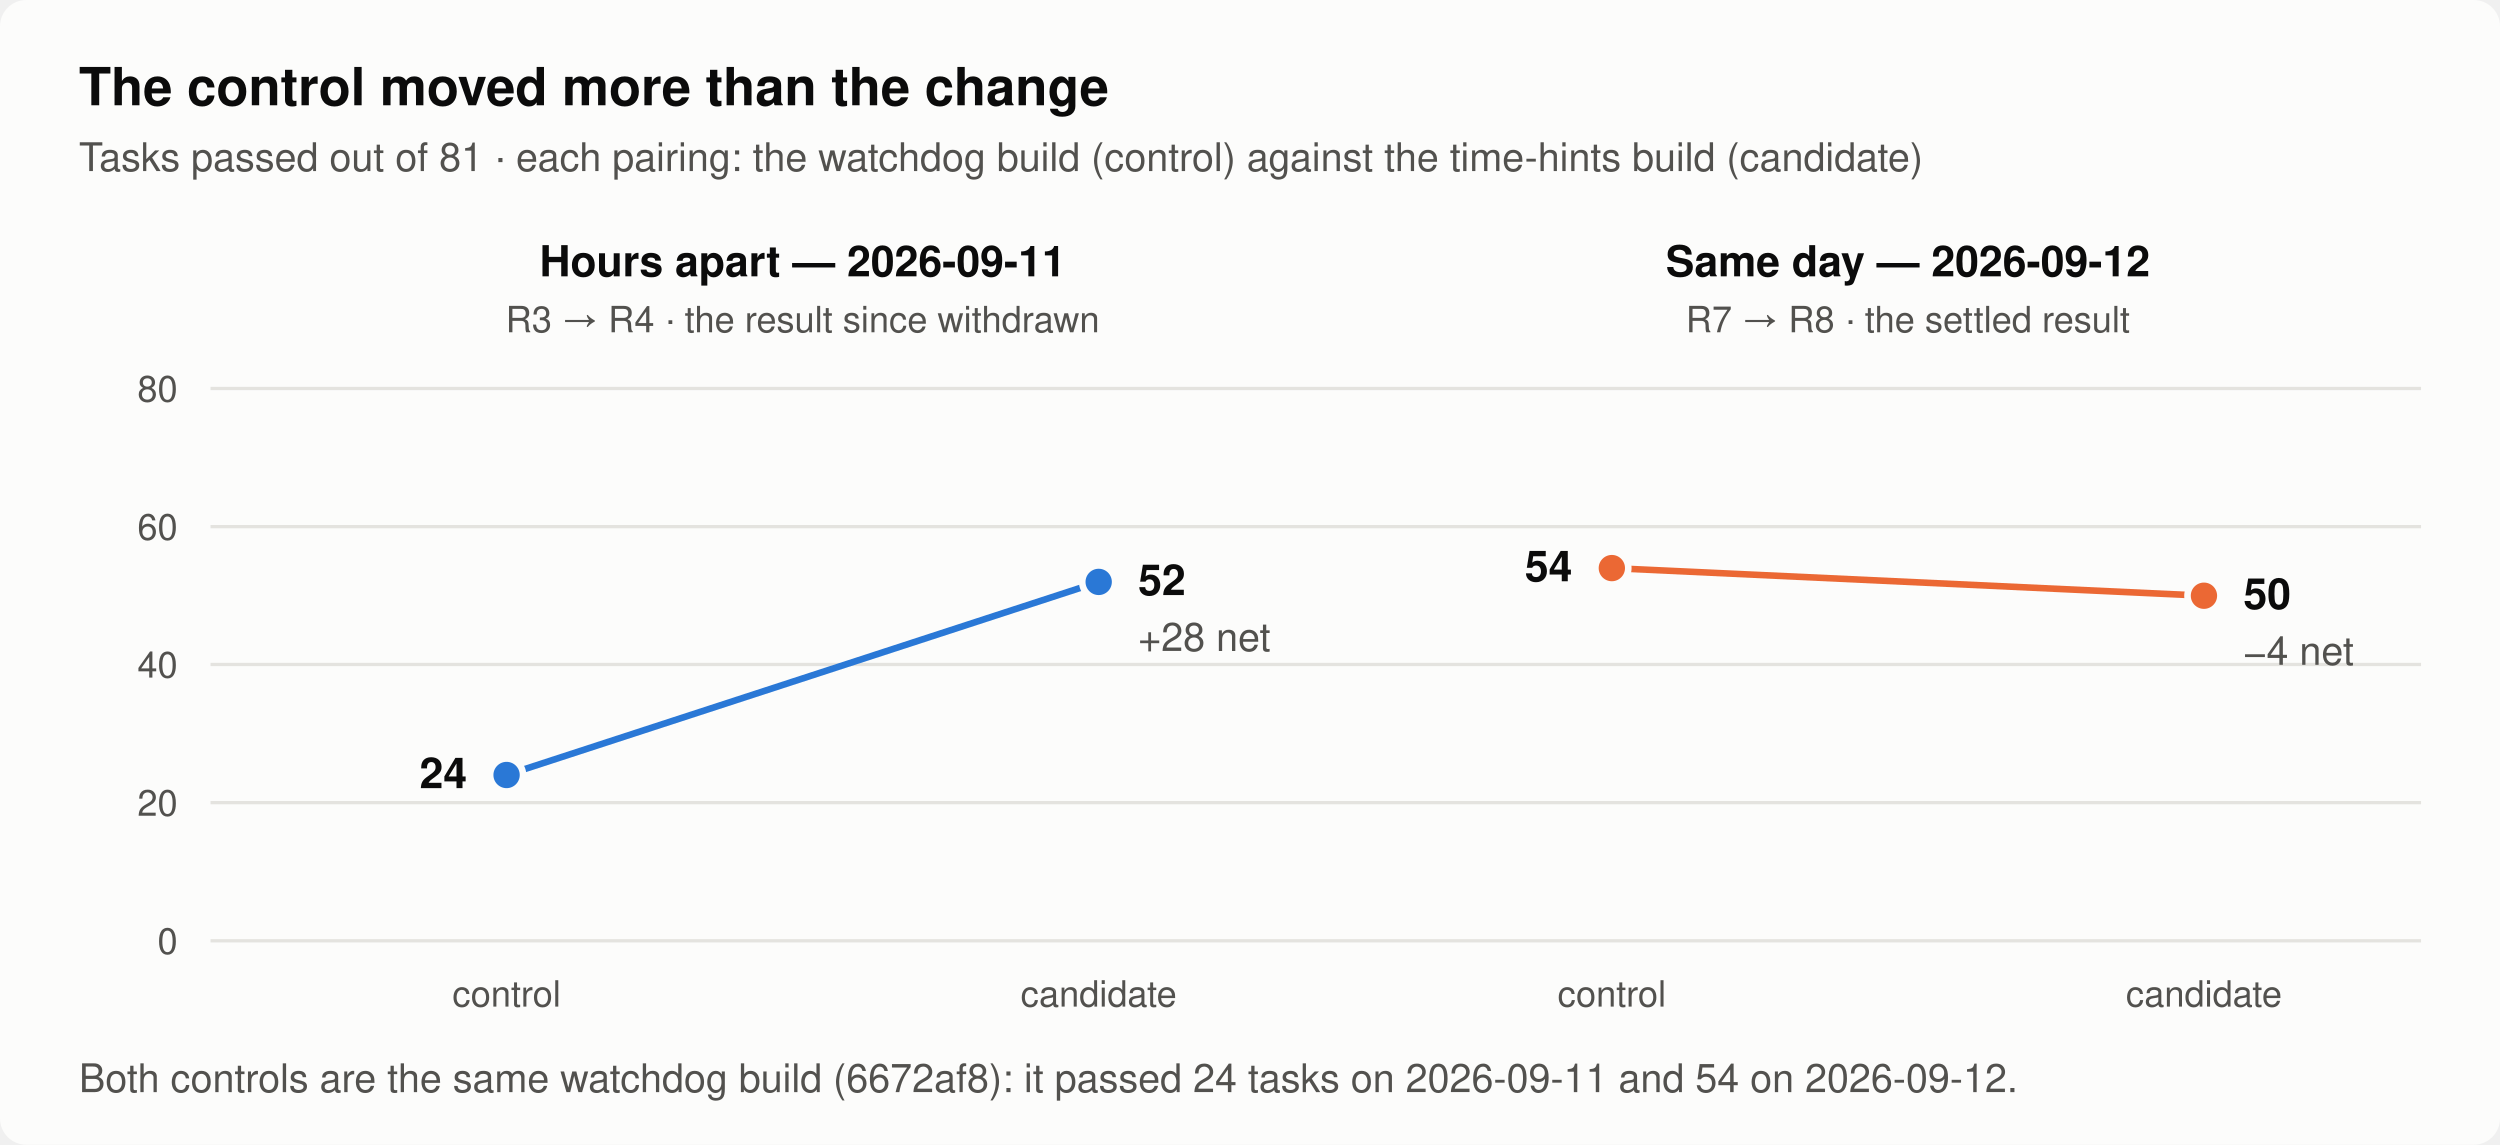
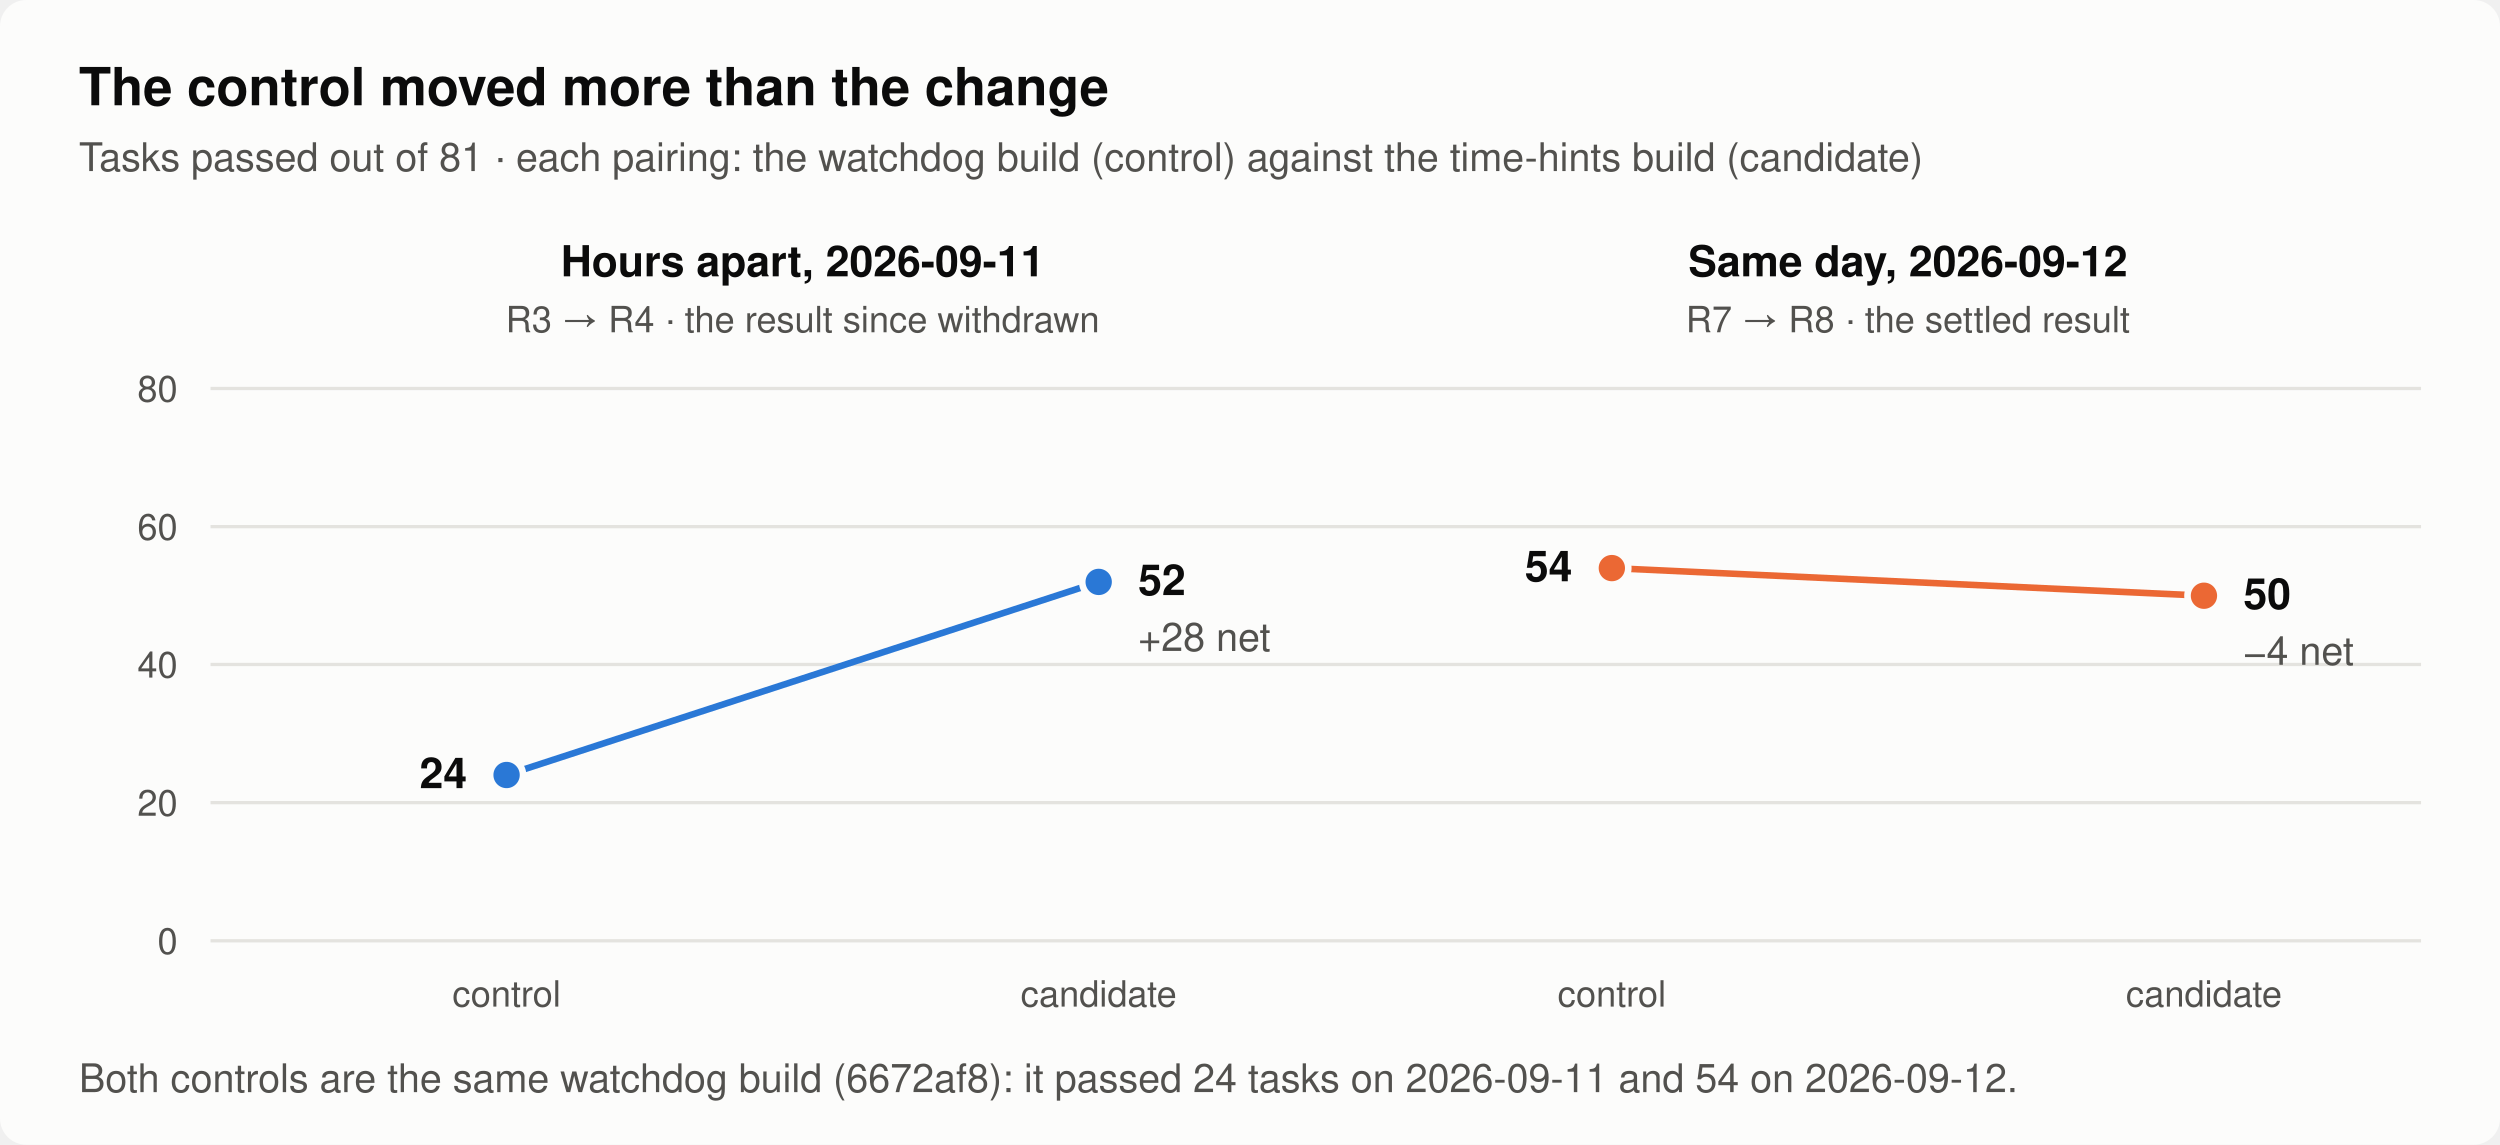
<svg xmlns="http://www.w3.org/2000/svg" viewBox="0 0 760 348" width="760" height="348" role="img" aria-labelledby="title desc">
  <style>
  text { font-family: -apple-system, BlinkMacSystemFont, "Segoe UI", Helvetica, Arial, sans-serif; }
  .surface { fill: #fcfcfb; } .ink { fill: #0b0b0b; } .ink2 { fill: #52514e; } .grid { stroke: #e4e3df; }
  .s1 { fill: #2a78d6; } .s2 { fill: #1baf7a; } .s3 { fill: #eb6834; } .sx { fill: #b9b7b0; }
  .l1 { stroke: #2a78d6; } .l3 { stroke: #eb6834; } .ring { stroke: #fcfcfb; }
  .on-s1 { fill: #ffffff; } .on-s2 { fill: #0b0b0b; } .on-s3 { fill: #0b0b0b; }
  @media (prefers-color-scheme: dark) {
    .surface { fill: #1a1a19; } .ink { fill: #ffffff; } .ink2 { fill: #c3c2b7; } .grid { stroke: #383835; }
    .s1 { fill: #3987e5; } .s2 { fill: #199e70; } .s3 { fill: #d95926; } .sx { fill: #6f6e69; }
    .l1 { stroke: #3987e5; } .l3 { stroke: #d95926; } .ring { stroke: #1a1a19; }
    .on-s1 { fill: #ffffff; } .on-s2 { fill: #0b0b0b; } .on-s3 { fill: #0b0b0b; }
  }
</style>
  <rect class="surface" width="760" height="348" rx="8" />
  <text class="ink" x="24" y="32" font-size="16" font-weight="600">The control moved more than the change</text>
  <text class="ink2" x="24" y="52" font-size="12">Tasks passed out of 81 · each pairing: the watchdog build (control) against the time-hints build (candidate)</text>
  <line class="grid" x1="64" y1="286.0" x2="736" y2="286.0" stroke-width="1" />
  <text class="ink2" x="54" y="290.0" font-size="11" text-anchor="end">0</text>
  <line class="grid" x1="64" y1="244.0" x2="736" y2="244.0" stroke-width="1" />
  <text class="ink2" x="54" y="248.0" font-size="11" text-anchor="end">20</text>
  <line class="grid" x1="64" y1="202.0" x2="736" y2="202.0" stroke-width="1" />
  <text class="ink2" x="54" y="206.0" font-size="11" text-anchor="end">40</text>
  <line class="grid" x1="64" y1="160.1" x2="736" y2="160.1" stroke-width="1" />
  <text class="ink2" x="54" y="164.1" font-size="11" text-anchor="end">60</text>
  <line class="grid" x1="64" y1="118.1" x2="736" y2="118.1" stroke-width="1" />
  <text class="ink2" x="54" y="122.1" font-size="11" text-anchor="end">80</text>
-   <text class="ink" x="244" y="84" font-size="13" font-weight="600" text-anchor="middle">Hours apart — 2026-09-11</text>
+   <text class="ink" x="244" y="84" font-size="13" font-weight="600" text-anchor="middle">Hours apart, 2026-09-11</text>
  <text class="ink2" x="244" y="101" font-size="11" text-anchor="middle">R3 → R4 · the result since withdrawn</text>
  <line class="l1" x1="154" y1="235.6" x2="334" y2="176.9" stroke-width="2" stroke-linecap="round" />
  <circle class="s1 ring" cx="154" cy="235.6" r="5" stroke-width="2" />
  <text class="ink" x="142" y="239.6" font-size="13" font-weight="600" text-anchor="end">24</text>
  <circle class="s1 ring" cx="334" cy="176.9" r="5" stroke-width="2" />
  <text class="ink" x="346" y="180.9" font-size="13" font-weight="600" text-anchor="start">52</text>
  <text class="ink2" x="346" y="197.9" font-size="12">+28 net</text>
  <text class="ink2" x="154" y="306" font-size="11" text-anchor="middle">control</text>
  <text class="ink2" x="334" y="306" font-size="11" text-anchor="middle">candidate</text>
-   <text class="ink" x="580" y="84" font-size="13" font-weight="600" text-anchor="middle">Same day — 2026-09-12</text>
+   <text class="ink" x="580" y="84" font-size="13" font-weight="600" text-anchor="middle">Same day, 2026-09-12</text>
  <text class="ink2" x="580" y="101" font-size="11" text-anchor="middle">R7 → R8 · the settled result</text>
  <line class="l3" x1="490" y1="172.7" x2="670" y2="181.1" stroke-width="2" stroke-linecap="round" />
  <circle class="s3 ring" cx="490" cy="172.7" r="5" stroke-width="2" />
  <text class="ink" x="478" y="176.7" font-size="13" font-weight="600" text-anchor="end">54</text>
  <circle class="s3 ring" cx="670" cy="181.1" r="5" stroke-width="2" />
  <text class="ink" x="682" y="185.1" font-size="13" font-weight="600" text-anchor="start">50</text>
  <text class="ink2" x="682" y="202.1" font-size="12">−4 net</text>
  <text class="ink2" x="490" y="306" font-size="11" text-anchor="middle">control</text>
  <text class="ink2" x="670" y="306" font-size="11" text-anchor="middle">candidate</text>
  <text class="ink2" x="24" y="332" font-size="12">Both controls are the same watchdog build (6672af8): it passed 24 tasks on 2026-09-11 and 54 on 2026-09-12.</text>
</svg>
